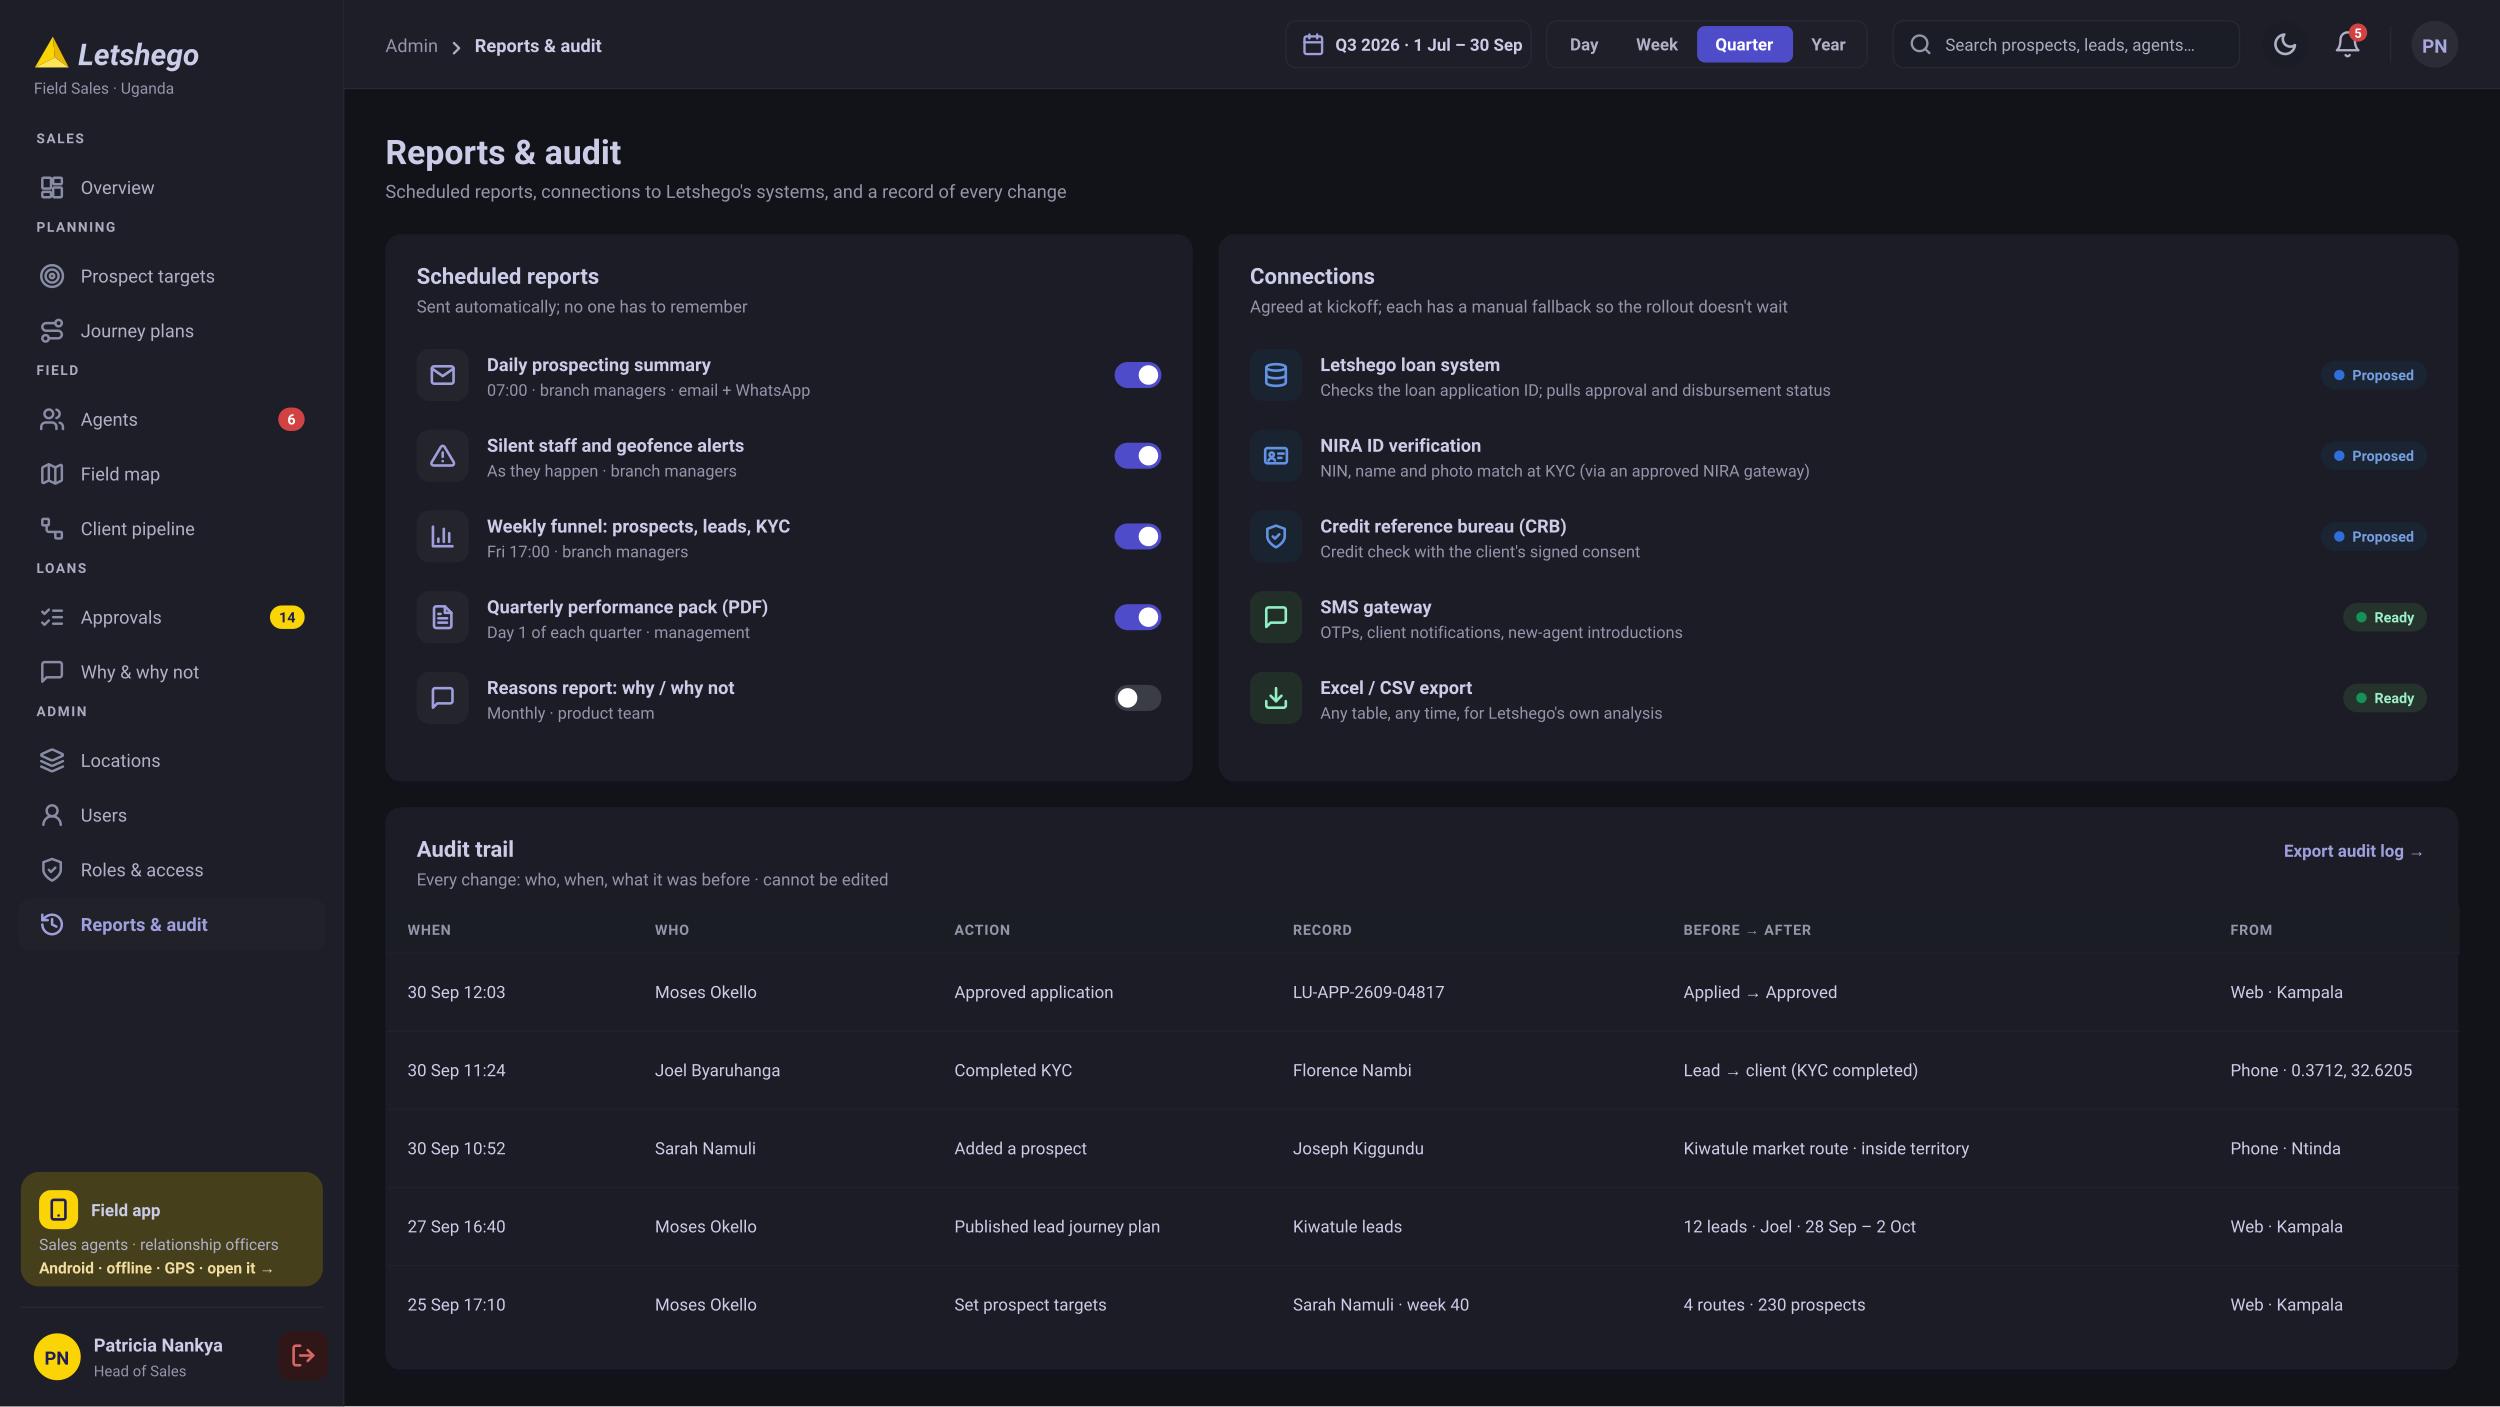
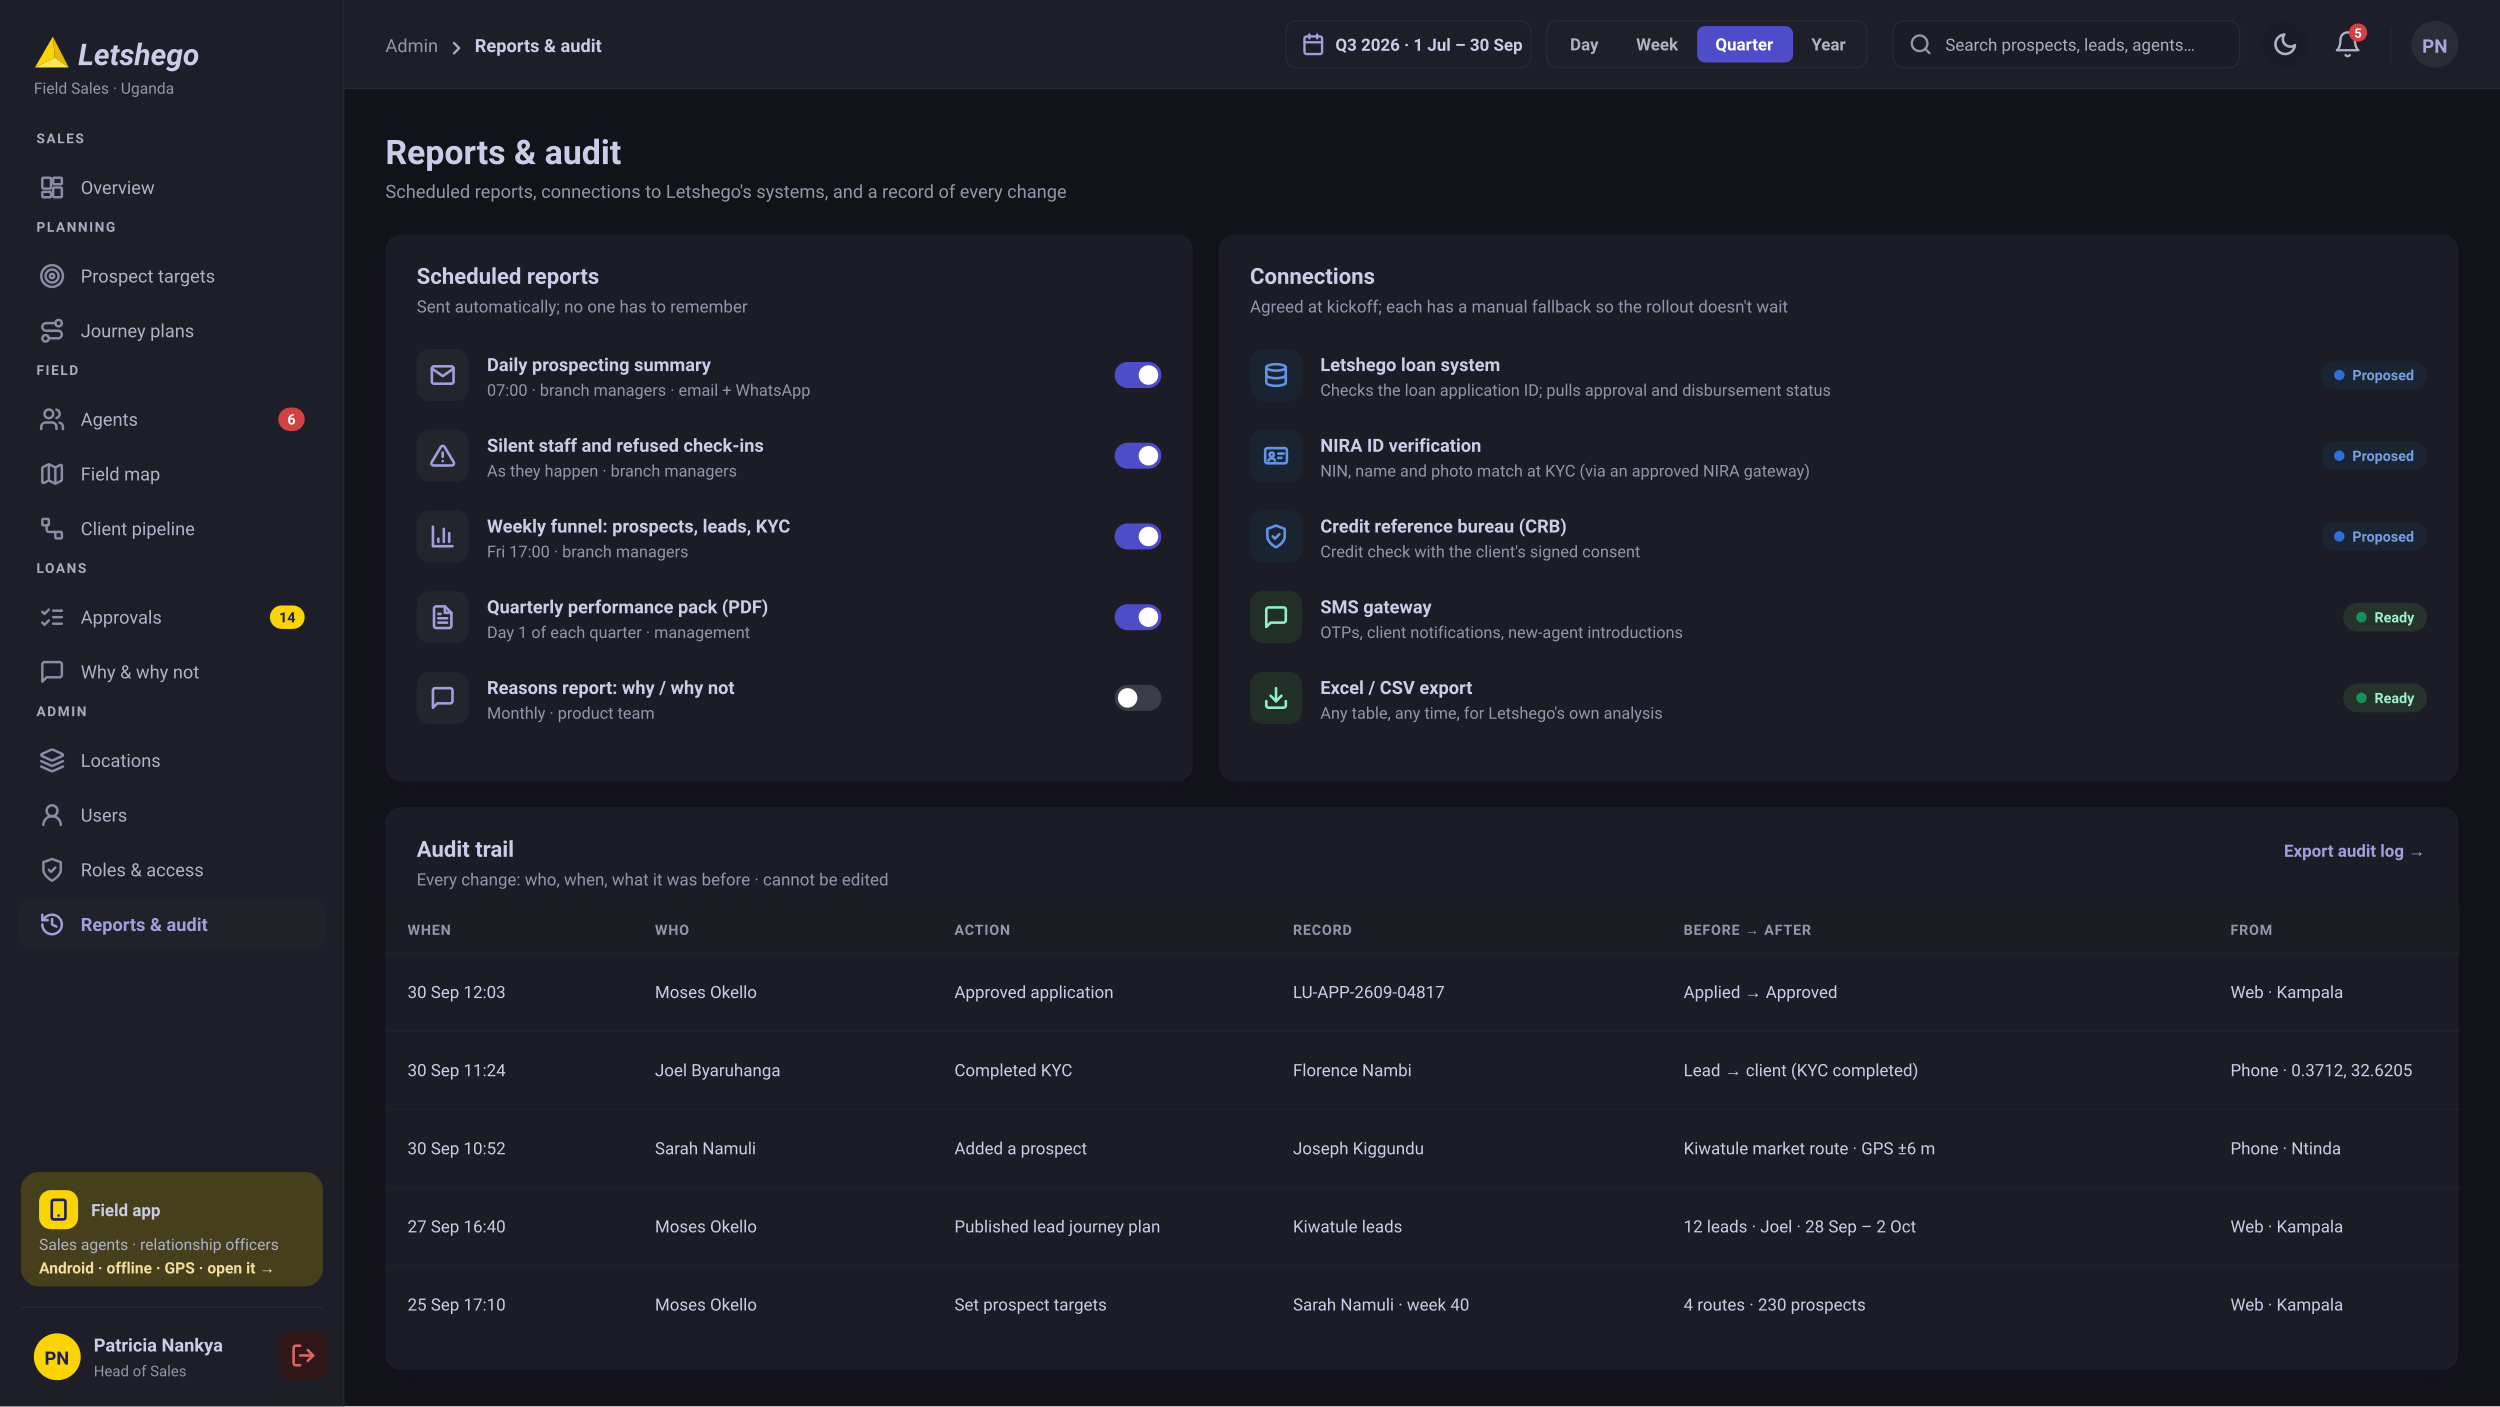
<svg xmlns="http://www.w3.org/2000/svg" width="1920" height="1080" viewBox="0 0 1920 1080">
  <defs>
    <filter id="soft" x="-20%" y="-20%" width="140%" height="170%">
      <feDropShadow dx="0" dy="6" stdDeviation="9" flood-color="#1B1C3A" flood-opacity="0.07" />
    </filter>
  </defs>
  <rect id="page-background" x="0.0" y="0.0" width="1920.0" height="1080.0" fill="#121319" />
  <g id="sidebar">
    <rect id="sidebar-bg" x="0.0" y="0.0" width="264.0" height="1080.0" fill="#1D1E27" />
    <line x1="264.0" y1="0.0" x2="264.0" y2="1080.0" stroke="#282932" stroke-width="1" />
    <g id="letshego-wordmark">
      <g id="letshego-triangle">
        <path d="M40.6 28.1 L26.8 51.8 L42.1 44.2 Z" fill="#FBD405" />
        <path d="M40.6 28.1 L42.1 44.2 L52.8 51.8 Z" fill="#E9B800" />
        <path d="M26.8 51.8 L42.1 44.2 L52.8 51.8 Z" fill="#FFE457" />
      </g>
      <text id="Letshego" x="60.0" y="50.0" font-family="Segoe UI, Roboto, Helvetica Neue, Arial, sans-serif" font-size="23" font-weight="700" fill="#CBCCE7" font-style="italic">Letshego</text>
    </g>
    <text id="product-sub" x="26.0" y="72.0" font-family="Segoe UI, Roboto, Helvetica Neue, Arial, sans-serif" font-size="12" font-weight="400" fill="#9396AA">Field Sales · Uganda</text>
    <text id="nav-group-SALES" x="28.0" y="110.0" font-family="Segoe UI, Roboto, Helvetica Neue, Arial, sans-serif" font-size="10.5" font-weight="600" fill="#AAACC0" letter-spacing="1.2">SALES</text>
    <g id="nav-Overview">
      <g id="icon-grid" transform="translate(30.0 134.0) scale(0.8333)">
        <path d="M4 3h6a1 1 0 0 1 1 1v8a1 1 0 0 1-1 1H4a1 1 0 0 1-1-1V4a1 1 0 0 1 1-1z" fill="none" stroke="#898CA5" stroke-width="2.28" stroke-linecap="round" stroke-linejoin="round" />
        <path d="M14 3h6a1 1 0 0 1 1 1v4a1 1 0 0 1-1 1h-6a1 1 0 0 1-1-1V4a1 1 0 0 1 1-1z" fill="none" stroke="#898CA5" stroke-width="2.28" stroke-linecap="round" stroke-linejoin="round" />
        <path d="M14 12h6a1 1 0 0 1 1 1v7a1 1 0 0 1-1 1h-6a1 1 0 0 1-1-1v-7a1 1 0 0 1 1-1z" fill="none" stroke="#898CA5" stroke-width="2.28" stroke-linecap="round" stroke-linejoin="round" />
        <path d="M4 16h6a1 1 0 0 1 1 1v3a1 1 0 0 1-1 1H4a1 1 0 0 1-1-1v-3a1 1 0 0 1 1-1z" fill="none" stroke="#898CA5" stroke-width="2.28" stroke-linecap="round" stroke-linejoin="round" />
      </g>
      <text id="label" x="62.0" y="149.0" font-family="Segoe UI, Roboto, Helvetica Neue, Arial, sans-serif" font-size="14" font-weight="400" fill="#B0B1C7">Overview</text>
    </g>
    <text id="nav-group-PLANNING" x="28.0" y="178.0" font-family="Segoe UI, Roboto, Helvetica Neue, Arial, sans-serif" font-size="10.5" font-weight="600" fill="#AAACC0" letter-spacing="1.2">PLANNING</text>
    <g id="nav-Prospect-targets">
      <g id="icon-target" transform="translate(30.0 202.0) scale(0.8333)">
        <path d="M12 2a10 10 0 1 0 0 20 10 10 0 1 0 0-20z" fill="none" stroke="#898CA5" stroke-width="2.28" stroke-linecap="round" stroke-linejoin="round" />
        <path d="M12 6a6 6 0 1 0 0 12 6 6 0 1 0 0-12z" fill="none" stroke="#898CA5" stroke-width="2.28" stroke-linecap="round" stroke-linejoin="round" />
        <path d="M12 10a2 2 0 1 0 0 4 2 2 0 1 0 0-4z" fill="none" stroke="#898CA5" stroke-width="2.28" stroke-linecap="round" stroke-linejoin="round" />
      </g>
      <text id="label-2" x="62.0" y="217.0" font-family="Segoe UI, Roboto, Helvetica Neue, Arial, sans-serif" font-size="14" font-weight="400" fill="#B0B1C7">Prospect targets</text>
    </g>
    <g id="nav-Journey-plans">
      <g id="icon-route" transform="translate(30.0 244.0) scale(0.8333)">
        <path d="M6 16a3 3 0 1 0 0 6 3 3 0 1 0 0-6z" fill="none" stroke="#898CA5" stroke-width="2.28" stroke-linecap="round" stroke-linejoin="round" />
        <path d="M9 19h8.5a3.5 3.5 0 0 0 0-7h-11a3.5 3.5 0 0 1 0-7H15" fill="none" stroke="#898CA5" stroke-width="2.28" stroke-linecap="round" stroke-linejoin="round" />
        <path d="M18 2a3 3 0 1 0 0 6 3 3 0 1 0 0-6z" fill="none" stroke="#898CA5" stroke-width="2.28" stroke-linecap="round" stroke-linejoin="round" />
      </g>
      <text id="label-3" x="62.0" y="259.0" font-family="Segoe UI, Roboto, Helvetica Neue, Arial, sans-serif" font-size="14" font-weight="400" fill="#B0B1C7">Journey plans</text>
    </g>
    <text id="nav-group-FIELD" x="28.0" y="288.0" font-family="Segoe UI, Roboto, Helvetica Neue, Arial, sans-serif" font-size="10.5" font-weight="600" fill="#AAACC0" letter-spacing="1.2">FIELD</text>
    <g id="nav-Agents">
      <g id="icon-users" transform="translate(30.0 312.0) scale(0.8333)">
        <path d="M16 21v-2a4 4 0 0 0-4-4H6a4 4 0 0 0-4 4v2" fill="none" stroke="#898CA5" stroke-width="2.28" stroke-linecap="round" stroke-linejoin="round" />
        <path d="M9 3a4 4 0 1 0 0 8 4 4 0 1 0 0-8z" fill="none" stroke="#898CA5" stroke-width="2.28" stroke-linecap="round" stroke-linejoin="round" />
        <path d="M22 21v-2a4 4 0 0 0-3-3.87" fill="none" stroke="#898CA5" stroke-width="2.28" stroke-linecap="round" stroke-linejoin="round" />
        <path d="M16 3.13a4 4 0 0 1 0 7.75" fill="none" stroke="#898CA5" stroke-width="2.28" stroke-linecap="round" stroke-linejoin="round" />
      </g>
      <text id="label-4" x="62.0" y="327.0" font-family="Segoe UI, Roboto, Helvetica Neue, Arial, sans-serif" font-size="14" font-weight="400" fill="#B0B1C7">Agents</text>
      <rect id="badge" x="213.7" y="313.0" width="20.3" height="18.0" rx="9" fill="#D14343" />
      <text id="badge-n" x="220.7" y="326.0" font-family="Segoe UI, Roboto, Helvetica Neue, Arial, sans-serif" font-size="11" font-weight="700" fill="#FFFFFF">6</text>
    </g>
    <g id="nav-Field-map">
      <g id="icon-map" transform="translate(30.0 354.0) scale(0.8333)">
        <path d="M14.1 5.55a2 2 0 0 0 1.8 0l3.65-1.83A1 1 0 0 1 21 4.62v12.76a1 1 0 0 1-.55.9l-4.55 2.27a2 2 0 0 1-1.8 0l-4.2-2.1a2 2 0 0 0-1.8 0l-3.65 1.83A1 1 0 0 1 3 19.38V6.62a1 1 0 0 1 .55-.9l4.55-2.27a2 2 0 0 1 1.8 0z" fill="none" stroke="#898CA5" stroke-width="2.28" stroke-linecap="round" stroke-linejoin="round" />
        <path d="M15 5.76v15" fill="none" stroke="#898CA5" stroke-width="2.28" stroke-linecap="round" stroke-linejoin="round" />
        <path d="M9 3.24v15" fill="none" stroke="#898CA5" stroke-width="2.28" stroke-linecap="round" stroke-linejoin="round" />
      </g>
      <text id="label-5" x="62.0" y="369.0" font-family="Segoe UI, Roboto, Helvetica Neue, Arial, sans-serif" font-size="14" font-weight="400" fill="#B0B1C7">Field map</text>
    </g>
    <g id="nav-Client-pipeline">
      <g id="icon-workflow" transform="translate(30.0 396.0) scale(0.8333)">
        <path d="M4 3h4a1 1 0 0 1 1 1v4a1 1 0 0 1-1 1H4a1 1 0 0 1-1-1V4a1 1 0 0 1 1-1z" fill="none" stroke="#898CA5" stroke-width="2.28" stroke-linecap="round" stroke-linejoin="round" />
        <path d="M16 15h4a1 1 0 0 1 1 1v4a1 1 0 0 1-1 1h-4a1 1 0 0 1-1-1v-4a1 1 0 0 1 1-1z" fill="none" stroke="#898CA5" stroke-width="2.28" stroke-linecap="round" stroke-linejoin="round" />
        <path d="M7 9v4a2 2 0 0 0 2 2h6" fill="none" stroke="#898CA5" stroke-width="2.28" stroke-linecap="round" stroke-linejoin="round" />
      </g>
      <text id="label-6" x="62.0" y="411.0" font-family="Segoe UI, Roboto, Helvetica Neue, Arial, sans-serif" font-size="14" font-weight="400" fill="#B0B1C7">Client pipeline</text>
    </g>
    <text id="nav-group-LOANS" x="28.0" y="440.0" font-family="Segoe UI, Roboto, Helvetica Neue, Arial, sans-serif" font-size="10.5" font-weight="600" fill="#AAACC0" letter-spacing="1.2">LOANS</text>
    <g id="nav-Approvals">
      <g id="icon-listcheck" transform="translate(30.0 464.0) scale(0.8333)">
        <path d="M3 17l2 2 4-4" fill="none" stroke="#898CA5" stroke-width="2.28" stroke-linecap="round" stroke-linejoin="round" />
        <path d="M3 7l2 2 4-4" fill="none" stroke="#898CA5" stroke-width="2.28" stroke-linecap="round" stroke-linejoin="round" />
        <path d="M13 6h8" fill="none" stroke="#898CA5" stroke-width="2.28" stroke-linecap="round" stroke-linejoin="round" />
        <path d="M13 12h8" fill="none" stroke="#898CA5" stroke-width="2.28" stroke-linecap="round" stroke-linejoin="round" />
        <path d="M13 18h8" fill="none" stroke="#898CA5" stroke-width="2.28" stroke-linecap="round" stroke-linejoin="round" />
      </g>
      <text id="label-7" x="62.0" y="479.0" font-family="Segoe UI, Roboto, Helvetica Neue, Arial, sans-serif" font-size="14" font-weight="400" fill="#B0B1C7">Approvals</text>
      <rect id="badge-2" x="207.3" y="465.0" width="26.7" height="18.0" rx="9" fill="#FBD405" />
      <text id="badge-n-2" x="214.3" y="478.0" font-family="Segoe UI, Roboto, Helvetica Neue, Arial, sans-serif" font-size="11" font-weight="700" fill="#1F1E57">14</text>
    </g>
    <g id="nav-Why-why-not">
      <g id="icon-message" transform="translate(30.0 506.0) scale(0.8333)">
        <path d="M21 15a2 2 0 0 1-2 2H7l-4 4V5a2 2 0 0 1 2-2h14a2 2 0 0 1 2 2z" fill="none" stroke="#898CA5" stroke-width="2.28" stroke-linecap="round" stroke-linejoin="round" />
      </g>
      <text id="label-8" x="62.0" y="521.0" font-family="Segoe UI, Roboto, Helvetica Neue, Arial, sans-serif" font-size="14" font-weight="400" fill="#B0B1C7">Why &amp; why not</text>
    </g>
    <text id="nav-group-ADMIN" x="28.0" y="550.0" font-family="Segoe UI, Roboto, Helvetica Neue, Arial, sans-serif" font-size="10.5" font-weight="600" fill="#AAACC0" letter-spacing="1.2">ADMIN</text>
    <g id="nav-Locations">
      <g id="icon-layers" transform="translate(30.0 574.0) scale(0.8333)">
        <path d="M12.83 2.18a2 2 0 0 0-1.66 0L2.6 6.08a1 1 0 0 0 0 1.83l8.58 3.91a2 2 0 0 0 1.66 0l8.58-3.9a1 1 0 0 0 0-1.83z" fill="none" stroke="#898CA5" stroke-width="2.28" stroke-linecap="round" stroke-linejoin="round" />
        <path d="M22 17.65l-9.17 4.16a2 2 0 0 1-1.66 0L2 17.65" fill="none" stroke="#898CA5" stroke-width="2.28" stroke-linecap="round" stroke-linejoin="round" />
        <path d="M22 12.65l-9.17 4.16a2 2 0 0 1-1.66 0L2 12.65" fill="none" stroke="#898CA5" stroke-width="2.28" stroke-linecap="round" stroke-linejoin="round" />
      </g>
      <text id="label-9" x="62.0" y="589.0" font-family="Segoe UI, Roboto, Helvetica Neue, Arial, sans-serif" font-size="14" font-weight="400" fill="#B0B1C7">Locations</text>
    </g>
    <g id="nav-Users">
      <g id="icon-user" transform="translate(30.0 616.0) scale(0.8333)">
        <path d="M12 3a5 5 0 1 0 0 10 5 5 0 1 0 0-10z" fill="none" stroke="#898CA5" stroke-width="2.28" stroke-linecap="round" stroke-linejoin="round" />
        <path d="M20 21a8 8 0 0 0-16 0" fill="none" stroke="#898CA5" stroke-width="2.28" stroke-linecap="round" stroke-linejoin="round" />
      </g>
      <text id="label-10" x="62.0" y="631.0" font-family="Segoe UI, Roboto, Helvetica Neue, Arial, sans-serif" font-size="14" font-weight="400" fill="#B0B1C7">Users</text>
    </g>
    <g id="nav-Roles-access">
      <g id="icon-shield" transform="translate(30.0 658.0) scale(0.8333)">
        <path d="M12 22s8-4 8-10V5l-8-3-8 3v7c0 6 8 10 8 10z" fill="none" stroke="#898CA5" stroke-width="2.28" stroke-linecap="round" stroke-linejoin="round" />
        <path d="M9 12l2 2 4-4" fill="none" stroke="#898CA5" stroke-width="2.28" stroke-linecap="round" stroke-linejoin="round" />
      </g>
      <text id="label-11" x="62.0" y="673.0" font-family="Segoe UI, Roboto, Helvetica Neue, Arial, sans-serif" font-size="14" font-weight="400" fill="#B0B1C7">Roles &amp; access</text>
    </g>
    <g id="nav-Reports-audit">
      <rect id="active-bg" x="14.0" y="690.0" width="236.0" height="40.0" rx="10" fill="#21212A" />
      <g id="icon-history" transform="translate(30.0 700.0) scale(0.8333)">
        <path d="M3 12a9 9 0 1 0 9-9 9.75 9.75 0 0 0-6.74 2.74L3 8" fill="none" stroke="#A09FDD" stroke-width="2.28" stroke-linecap="round" stroke-linejoin="round" />
        <path d="M3 3v5h5" fill="none" stroke="#A09FDD" stroke-width="2.28" stroke-linecap="round" stroke-linejoin="round" />
        <path d="M12 7v5l4 2" fill="none" stroke="#A09FDD" stroke-width="2.28" stroke-linecap="round" stroke-linejoin="round" />
      </g>
      <text id="label-12" x="62.0" y="715.0" font-family="Segoe UI, Roboto, Helvetica Neue, Arial, sans-serif" font-size="14" font-weight="600" fill="#A09FDD">Reports &amp; audit</text>
    </g>
    <g id="field-app-card">
      <rect id="app-card" x="16.0" y="900.0" width="232.0" height="88.0" rx="14" fill="#453F1C" />
      <rect x="30.0" y="914.0" width="30.0" height="30.0" rx="9" fill="#FBD405" />
      <g id="icon-phone" transform="translate(36.0 920.0) scale(0.75)">
        <path d="M7 2h10a2 2 0 0 1 2 2v16a2 2 0 0 1-2 2H7a2 2 0 0 1-2-2V4a2 2 0 0 1 2-2z" fill="none" stroke="#1F1E57" stroke-width="2.67" stroke-linecap="round" stroke-linejoin="round" />
        <path d="M12 18h.01" fill="none" stroke="#1F1E57" stroke-width="2.67" stroke-linecap="round" stroke-linejoin="round" />
      </g>
      <text id="Field-app" x="70.0" y="934.0" font-family="Segoe UI, Roboto, Helvetica Neue, Arial, sans-serif" font-size="13" font-weight="700" fill="#CBCCE7">Field app</text>
      <text id="Sales-agents-relationship" x="30.0" y="960.0" font-family="Segoe UI, Roboto, Helvetica Neue, Arial, sans-serif" font-size="12" font-weight="400" fill="#B0B1C7">Sales agents · relationship officers</text>
      <text id="Android-offline-GPS-op" x="30.0" y="978.0" font-family="Segoe UI, Roboto, Helvetica Neue, Arial, sans-serif" font-size="12" font-weight="600" fill="#F1DD9F">Android · offline · GPS · open it →</text>
    </g>
    <g id="sidebar-user">
      <line x1="16.0" y1="1004.0" x2="248.0" y2="1004.0" stroke="#282932" stroke-width="1" />
      <circle cx="44.0" cy="1042.0" r="18.0" fill="#FBD405" />
      <text id="PN" x="34.2" y="1048.0" font-family="Segoe UI, Roboto, Helvetica Neue, Arial, sans-serif" font-size="14" font-weight="700" fill="#1F1E57">PN</text>
      <text id="Patricia-Nankya" x="72.0" y="1038.0" font-family="Segoe UI, Roboto, Helvetica Neue, Arial, sans-serif" font-size="14" font-weight="600" fill="#CBCCE7">Patricia Nankya</text>
      <text id="Head-of-Sales" x="72.0" y="1057.0" font-family="Segoe UI, Roboto, Helvetica Neue, Arial, sans-serif" font-size="11.5" font-weight="400" fill="#9396AA">Head of Sales</text>
      <rect id="sign-out-button" x="214.0" y="1022.0" width="38.0" height="38.0" rx="10" fill="#301616" />
      <g id="icon-logout" transform="translate(223.0 1031.0) scale(0.8333)">
        <path d="M9 21H5a2 2 0 0 1-2-2V5a2 2 0 0 1 2-2h4" fill="none" stroke="#D96565" stroke-width="2.40" stroke-linecap="round" stroke-linejoin="round" />
        <path d="M16 17l5-5-5-5" fill="none" stroke="#D96565" stroke-width="2.40" stroke-linecap="round" stroke-linejoin="round" />
        <path d="M21 12H9" fill="none" stroke="#D96565" stroke-width="2.40" stroke-linecap="round" stroke-linejoin="round" />
      </g>
    </g>
  </g>
  <g id="top-bar">
    <rect id="top-bar-bg" x="264.0" y="0.0" width="1656.0" height="68.0" fill="#1D1E27" />
    <line x1="264.0" y1="68.0" x2="1920.0" y2="68.0" stroke="#282932" stroke-width="1" />
    <text id="crumb-Admin" x="296.0" y="40.0" font-family="Segoe UI, Roboto, Helvetica Neue, Arial, sans-serif" font-size="14" font-weight="400" fill="#9396AA">Admin</text>
    <g id="icon-chevright" transform="translate(342.6 29.0) scale(0.6667)">
      <path d="M9 18l6-6-6-6" fill="none" stroke="#AAACC0" stroke-width="2.70" stroke-linecap="round" stroke-linejoin="round" />
    </g>
    <text id="crumb-Reports-audit" x="364.6" y="40.0" font-family="Segoe UI, Roboto, Helvetica Neue, Arial, sans-serif" font-size="14" font-weight="600" fill="#CBCCE7">Reports &amp; audit</text>
    <g id="avatar-PN">
      <circle cx="1870.0" cy="34.0" r="18.0" fill="#2C2C37" />
      <text id="PN-2" x="1860.2" y="40.5" font-family="Segoe UI, Roboto, Helvetica Neue, Arial, sans-serif" font-size="14.4" font-weight="600" fill="#A8A7E0">PN</text>
    </g>
    <line x1="1836.0" y1="20.0" x2="1836.0" y2="48.0" stroke="#282932" stroke-width="1" />
    <g id="notifications">
      <g id="icon-bell" transform="translate(1792.0 23.0) scale(0.9167)">
        <path d="M6 8a6 6 0 0 1 12 0c0 7 3 9 3 9H3s3-2 3-9" fill="none" stroke="#B0B1C7" stroke-width="1.96" stroke-linecap="round" stroke-linejoin="round" />
        <path d="M10.3 21a1.94 1.94 0 0 0 3.4 0" fill="none" stroke="#B0B1C7" stroke-width="1.96" stroke-linecap="round" stroke-linejoin="round" />
      </g>
      <circle cx="1811.0" cy="25.0" r="7.0" fill="#D14343" />
      <text id="5" x="1808.1" y="29.0" font-family="Segoe UI, Roboto, Helvetica Neue, Arial, sans-serif" font-size="10" font-weight="700" fill="#FFFFFF">5</text>
    </g>
    <g id="theme-switch">
      <circle cx="1755.0" cy="34.0" r="18.0" fill="#1B1D26" />
      <g id="icon-moon" transform="translate(1745.0 24.0) scale(0.8333)">
        <path d="M21 12.79A9 9 0 1 1 11.21 3 7 7 0 0 0 21 12.79z" fill="none" stroke="#B0B1C7" stroke-width="2.40" stroke-linecap="round" stroke-linejoin="round" />
      </g>
    </g>
    <g id="search">
      <rect x="1454.0" y="16.0" width="266.0" height="36.0" rx="8" fill="#1B1D26" stroke="#282932" stroke-width="1" />
      <g id="icon-search" transform="translate(1466.0 25.0) scale(0.75)">
        <path d="M11 3a8 8 0 1 0 0 16 8 8 0 1 0 0-16z" fill="none" stroke="#9396AA" stroke-width="2.40" stroke-linecap="round" stroke-linejoin="round" />
        <path d="M21 21l-4.3-4.3" fill="none" stroke="#9396AA" stroke-width="2.40" stroke-linecap="round" stroke-linejoin="round" />
      </g>
      <text id="Search-prospects-leads-age" x="1494.0" y="39.0" font-family="Segoe UI, Roboto, Helvetica Neue, Arial, sans-serif" font-size="13" font-weight="400" fill="#AAACC0">Search prospects, leads, agents…</text>
    </g>
    <g id="segmented-control">
      <rect x="1187.8" y="16.0" width="246.2" height="36.0" rx="8" fill="#1E1F28" stroke="#282932" stroke-width="1" />
      <text id="Day" x="1205.8" y="38.7" font-family="Segoe UI, Roboto, Helvetica Neue, Arial, sans-serif" font-size="13" font-weight="600" fill="#B0B1C7">Day</text>
      <text id="Week" x="1256.6" y="38.7" font-family="Segoe UI, Roboto, Helvetica Neue, Arial, sans-serif" font-size="13" font-weight="600" fill="#B0B1C7">Week</text>
      <rect x="1303.4" y="20.0" width="73.7" height="28.0" rx="6" fill="#4F4CC9" />
      <text id="Quarter" x="1317.4" y="38.7" font-family="Segoe UI, Roboto, Helvetica Neue, Arial, sans-serif" font-size="13" font-weight="600" fill="#FFFFFF">Quarter</text>
      <text id="Year" x="1391.1" y="38.7" font-family="Segoe UI, Roboto, Helvetica Neue, Arial, sans-serif" font-size="13" font-weight="600" fill="#B0B1C7">Year</text>
    </g>
    <g id="date-range">
      <rect x="987.6" y="16.0" width="188.2" height="36.0" rx="8" fill="#1D1E27" stroke="#282932" stroke-width="1" />
      <g id="icon-calendar" transform="translate(999.6 25.0) scale(0.75)">
        <path d="M5 4h14a2 2 0 0 1 2 2v14a2 2 0 0 1-2 2H5a2 2 0 0 1-2-2V6a2 2 0 0 1 2-2z" fill="none" stroke="#A09FDD" stroke-width="2.40" stroke-linecap="round" stroke-linejoin="round" />
        <path d="M16 2v4" fill="none" stroke="#A09FDD" stroke-width="2.40" stroke-linecap="round" stroke-linejoin="round" />
        <path d="M8 2v4" fill="none" stroke="#A09FDD" stroke-width="2.40" stroke-linecap="round" stroke-linejoin="round" />
        <path d="M3 10h18" fill="none" stroke="#A09FDD" stroke-width="2.40" stroke-linecap="round" stroke-linejoin="round" />
      </g>
      <text id="Q3-2026-1-Jul-30-Sep" x="1025.6" y="39.0" font-family="Segoe UI, Roboto, Helvetica Neue, Arial, sans-serif" font-size="13" font-weight="600" fill="#CBCCE7">Q3 2026 · 1 Jul – 30 Sep</text>
    </g>
  </g>
  <text id="page-title" x="296.0" y="126.0" font-family="Segoe UI, Roboto, Helvetica Neue, Arial, sans-serif" font-size="26" font-weight="700" fill="#CBCCE7">Reports &amp; audit</text>
  <text id="page-subtitle" x="296.0" y="152.0" font-family="Segoe UI, Roboto, Helvetica Neue, Arial, sans-serif" font-size="14" font-weight="400" fill="#9396AA">Scheduled reports, connections to Letshego's systems, and a record of every change</text>
  <rect id="Scheduled-reports-bg" x="296.0" y="180.0" width="620.0" height="420.0" rx="12" fill="#1D1E27" filter="url(#soft)" />
  <text id="title" x="320.0" y="218.0" font-family="Segoe UI, Roboto, Helvetica Neue, Arial, sans-serif" font-size="17" font-weight="600" fill="#CBCCE7">Scheduled reports</text>
  <text id="subtitle" x="320.0" y="240.0" font-family="Segoe UI, Roboto, Helvetica Neue, Arial, sans-serif" font-size="13" font-weight="400" fill="#9396AA">Sent automatically; no one has to remember</text>
  <rect x="320.0" y="268.0" width="40.0" height="40.0" rx="10" fill="#24242D" />
  <g id="icon-mail" transform="translate(330.0 278.0) scale(0.8333)">
    <path d="M4 4h16a2 2 0 0 1 2 2v12a2 2 0 0 1-2 2H4a2 2 0 0 1-2-2V6a2 2 0 0 1 2-2z" fill="none" stroke="#A09FDD" stroke-width="2.40" stroke-linecap="round" stroke-linejoin="round" />
    <path d="M22 6l-10 7L2 6" fill="none" stroke="#A09FDD" stroke-width="2.40" stroke-linecap="round" stroke-linejoin="round" />
  </g>
  <text id="Daily-prospecting-summary" x="374.0" y="285.0" font-family="Segoe UI, Roboto, Helvetica Neue, Arial, sans-serif" font-size="14" font-weight="600" fill="#CBCCE7">Daily prospecting summary</text>
  <text id="07-00-branch-managers-em" x="374.0" y="304.0" font-family="Segoe UI, Roboto, Helvetica Neue, Arial, sans-serif" font-size="12.5" font-weight="400" fill="#9396AA">07:00 · branch managers · email + WhatsApp</text>
  <g id="toggle">
    <rect x="856.0" y="278.0" width="36.0" height="20.0" rx="10" fill="#4F4CC9" />
    <circle cx="882.0" cy="288.0" r="7.5" fill="#FFFFFF" />
  </g>
  <rect x="320.0" y="330.0" width="40.0" height="40.0" rx="10" fill="#24242D" />
  <g id="icon-alert" transform="translate(330.0 340.0) scale(0.8333)">
    <path d="M10.29 3.86L1.82 18a2 2 0 0 0 1.71 3h16.94a2 2 0 0 0 1.71-3L13.71 3.86a2 2 0 0 0-3.42 0z" fill="none" stroke="#A09FDD" stroke-width="2.40" stroke-linecap="round" stroke-linejoin="round" />
    <path d="M12 9v4" fill="none" stroke="#A09FDD" stroke-width="2.40" stroke-linecap="round" stroke-linejoin="round" />
    <path d="M12 17h.01" fill="none" stroke="#A09FDD" stroke-width="2.40" stroke-linecap="round" stroke-linejoin="round" />
  </g>
-   <text id="Silent-staff-and-geofence-al" x="374.0" y="347.0" font-family="Segoe UI, Roboto, Helvetica Neue, Arial, sans-serif" font-size="14" font-weight="600" fill="#CBCCE7">Silent staff and geofence alerts</text>
+   <text id="Silent-staff-and-refused-che" x="374.0" y="347.0" font-family="Segoe UI, Roboto, Helvetica Neue, Arial, sans-serif" font-size="14" font-weight="600" fill="#CBCCE7">Silent staff and refused check-ins</text>
  <text id="As-they-happen-branch-mana" x="374.0" y="366.0" font-family="Segoe UI, Roboto, Helvetica Neue, Arial, sans-serif" font-size="12.5" font-weight="400" fill="#9396AA">As they happen · branch managers</text>
  <g id="toggle-2">
    <rect x="856.0" y="340.0" width="36.0" height="20.0" rx="10" fill="#4F4CC9" />
    <circle cx="882.0" cy="350.0" r="7.5" fill="#FFFFFF" />
  </g>
  <rect x="320.0" y="392.0" width="40.0" height="40.0" rx="10" fill="#24242D" />
  <g id="icon-bars" transform="translate(330.0 402.0) scale(0.8333)">
    <path d="M3 3v18h18" fill="none" stroke="#A09FDD" stroke-width="2.40" stroke-linecap="round" stroke-linejoin="round" />
    <path d="M18 17V9" fill="none" stroke="#A09FDD" stroke-width="2.40" stroke-linecap="round" stroke-linejoin="round" />
    <path d="M13 17V5" fill="none" stroke="#A09FDD" stroke-width="2.40" stroke-linecap="round" stroke-linejoin="round" />
    <path d="M8 17v-3" fill="none" stroke="#A09FDD" stroke-width="2.40" stroke-linecap="round" stroke-linejoin="round" />
  </g>
  <text id="Weekly-funnel-prospects-le" x="374.0" y="409.0" font-family="Segoe UI, Roboto, Helvetica Neue, Arial, sans-serif" font-size="14" font-weight="600" fill="#CBCCE7">Weekly funnel: prospects, leads, KYC</text>
  <text id="Fri-17-00-branch-managers" x="374.0" y="428.0" font-family="Segoe UI, Roboto, Helvetica Neue, Arial, sans-serif" font-size="12.5" font-weight="400" fill="#9396AA">Fri 17:00 · branch managers</text>
  <g id="toggle-3">
    <rect x="856.0" y="402.0" width="36.0" height="20.0" rx="10" fill="#4F4CC9" />
    <circle cx="882.0" cy="412.0" r="7.5" fill="#FFFFFF" />
  </g>
  <rect x="320.0" y="454.0" width="40.0" height="40.0" rx="10" fill="#24242D" />
  <g id="icon-file" transform="translate(330.0 464.0) scale(0.8333)">
    <path d="M14 2H6a2 2 0 0 0-2 2v16a2 2 0 0 0 2 2h12a2 2 0 0 0 2-2V8z" fill="none" stroke="#A09FDD" stroke-width="2.40" stroke-linecap="round" stroke-linejoin="round" />
    <path d="M14 2v6h6" fill="none" stroke="#A09FDD" stroke-width="2.40" stroke-linecap="round" stroke-linejoin="round" />
    <path d="M16 13H8" fill="none" stroke="#A09FDD" stroke-width="2.40" stroke-linecap="round" stroke-linejoin="round" />
    <path d="M16 17H8" fill="none" stroke="#A09FDD" stroke-width="2.40" stroke-linecap="round" stroke-linejoin="round" />
    <path d="M10 9H8" fill="none" stroke="#A09FDD" stroke-width="2.40" stroke-linecap="round" stroke-linejoin="round" />
  </g>
  <text id="Quarterly-performance-pack" x="374.0" y="471.0" font-family="Segoe UI, Roboto, Helvetica Neue, Arial, sans-serif" font-size="14" font-weight="600" fill="#CBCCE7">Quarterly performance pack (PDF)</text>
  <text id="Day-1-of-each-quarter-mana" x="374.0" y="490.0" font-family="Segoe UI, Roboto, Helvetica Neue, Arial, sans-serif" font-size="12.5" font-weight="400" fill="#9396AA">Day 1 of each quarter · management</text>
  <g id="toggle-4">
    <rect x="856.0" y="464.0" width="36.0" height="20.0" rx="10" fill="#4F4CC9" />
    <circle cx="882.0" cy="474.0" r="7.5" fill="#FFFFFF" />
  </g>
  <rect x="320.0" y="516.0" width="40.0" height="40.0" rx="10" fill="#24242D" />
  <g id="icon-message-2" transform="translate(330.0 526.0) scale(0.8333)">
    <path d="M21 15a2 2 0 0 1-2 2H7l-4 4V5a2 2 0 0 1 2-2h14a2 2 0 0 1 2 2z" fill="none" stroke="#A09FDD" stroke-width="2.40" stroke-linecap="round" stroke-linejoin="round" />
  </g>
  <text id="Reasons-report-why-why-no" x="374.0" y="533.0" font-family="Segoe UI, Roboto, Helvetica Neue, Arial, sans-serif" font-size="14" font-weight="600" fill="#CBCCE7">Reasons report: why / why not</text>
  <text id="Monthly-product-team" x="374.0" y="552.0" font-family="Segoe UI, Roboto, Helvetica Neue, Arial, sans-serif" font-size="12.5" font-weight="400" fill="#9396AA">Monthly · product team</text>
  <g id="toggle-5">
    <rect x="856.0" y="526.0" width="36.0" height="20.0" rx="10" fill="#3A3C46" />
    <circle cx="866.0" cy="536.0" r="7.5" fill="#FFFFFF" />
  </g>
  <rect id="Connections-bg" x="936.0" y="180.0" width="952.0" height="420.0" rx="12" fill="#1D1E27" filter="url(#soft)" />
  <text id="title-2" x="960.0" y="218.0" font-family="Segoe UI, Roboto, Helvetica Neue, Arial, sans-serif" font-size="17" font-weight="600" fill="#CBCCE7">Connections</text>
  <text id="subtitle-2" x="960.0" y="240.0" font-family="Segoe UI, Roboto, Helvetica Neue, Arial, sans-serif" font-size="13" font-weight="400" fill="#9396AA">Agreed at kickoff; each has a manual fallback so the rollout doesn't wait</text>
  <rect x="960.0" y="268.0" width="40.0" height="40.0" rx="10" fill="#1A2330" />
  <g id="icon-database" transform="translate(970.0 278.0) scale(0.8333)">
    <path d="M12 2c5 0 9 1.34 9 3s-4 3-9 3-9-1.34-9-3 4-3 9-3z" fill="none" stroke="#6192E4" stroke-width="2.40" stroke-linecap="round" stroke-linejoin="round" />
    <path d="M3 5v14c0 1.66 4 3 9 3s9-1.34 9-3V5" fill="none" stroke="#6192E4" stroke-width="2.40" stroke-linecap="round" stroke-linejoin="round" />
    <path d="M3 12c0 1.66 4 3 9 3s9-1.34 9-3" fill="none" stroke="#6192E4" stroke-width="2.40" stroke-linecap="round" stroke-linejoin="round" />
  </g>
  <text id="Letshego-loan-system" x="1014.0" y="285.0" font-family="Segoe UI, Roboto, Helvetica Neue, Arial, sans-serif" font-size="14" font-weight="600" fill="#CBCCE7">Letshego loan system</text>
  <text id="Checks-the-loan-application" x="1014.0" y="304.0" font-family="Segoe UI, Roboto, Helvetica Neue, Arial, sans-serif" font-size="12.5" font-weight="400" fill="#9396AA">Checks the loan application ID; pulls approval and disbursement status</text>
  <g id="chip-Proposed">
    <rect x="1782.6" y="277.0" width="81.4" height="22.0" rx="11.0" fill="#1A2433" />
    <circle cx="1796.6" cy="288.0" r="4.0" fill="#2F6FDB" />
    <text id="Proposed" x="1806.6" y="292.0" font-family="Segoe UI, Roboto, Helvetica Neue, Arial, sans-serif" font-size="11" font-weight="600" fill="#769FE2">Proposed</text>
  </g>
  <rect x="960.0" y="330.0" width="40.0" height="40.0" rx="10" fill="#1A2330" />
  <g id="icon-idcard" transform="translate(970.0 340.0) scale(0.8333)">
    <path d="M4 5h16a2 2 0 0 1 2 2v10a2 2 0 0 1-2 2H4a2 2 0 0 1-2-2V7a2 2 0 0 1 2-2z" fill="none" stroke="#6192E4" stroke-width="2.40" stroke-linecap="round" stroke-linejoin="round" />
    <path d="M8 9a2 2 0 1 0 0 4 2 2 0 1 0 0-4z" fill="none" stroke="#6192E4" stroke-width="2.40" stroke-linecap="round" stroke-linejoin="round" />
    <path d="M5 16.5c.6-1.5 1.7-2.2 3-2.2s2.4.7 3 2.2" fill="none" stroke="#6192E4" stroke-width="2.40" stroke-linecap="round" stroke-linejoin="round" />
    <path d="M14 10h5" fill="none" stroke="#6192E4" stroke-width="2.40" stroke-linecap="round" stroke-linejoin="round" />
    <path d="M14 14h3" fill="none" stroke="#6192E4" stroke-width="2.40" stroke-linecap="round" stroke-linejoin="round" />
  </g>
  <text id="NIRA-ID-verification" x="1014.0" y="347.0" font-family="Segoe UI, Roboto, Helvetica Neue, Arial, sans-serif" font-size="14" font-weight="600" fill="#CBCCE7">NIRA ID verification</text>
  <text id="NIN-name-and-photo-match-at" x="1014.0" y="366.0" font-family="Segoe UI, Roboto, Helvetica Neue, Arial, sans-serif" font-size="12.5" font-weight="400" fill="#9396AA">NIN, name and photo match at KYC (via an approved NIRA gateway)</text>
  <g id="chip-Proposed-2">
    <rect x="1782.6" y="339.0" width="81.4" height="22.0" rx="11.0" fill="#1A2433" />
    <circle cx="1796.6" cy="350.0" r="4.0" fill="#2F6FDB" />
    <text id="Proposed-2" x="1806.6" y="354.0" font-family="Segoe UI, Roboto, Helvetica Neue, Arial, sans-serif" font-size="11" font-weight="600" fill="#769FE2">Proposed</text>
  </g>
  <rect x="960.0" y="392.0" width="40.0" height="40.0" rx="10" fill="#1A2330" />
  <g id="icon-shield-2" transform="translate(970.0 402.0) scale(0.8333)">
    <path d="M12 22s8-4 8-10V5l-8-3-8 3v7c0 6 8 10 8 10z" fill="none" stroke="#6192E4" stroke-width="2.40" stroke-linecap="round" stroke-linejoin="round" />
    <path d="M9 12l2 2 4-4" fill="none" stroke="#6192E4" stroke-width="2.40" stroke-linecap="round" stroke-linejoin="round" />
  </g>
  <text id="Credit-reference-bureau-CRB" x="1014.0" y="409.0" font-family="Segoe UI, Roboto, Helvetica Neue, Arial, sans-serif" font-size="14" font-weight="600" fill="#CBCCE7">Credit reference bureau (CRB)</text>
  <text id="Credit-check-with-the-client" x="1014.0" y="428.0" font-family="Segoe UI, Roboto, Helvetica Neue, Arial, sans-serif" font-size="12.5" font-weight="400" fill="#9396AA">Credit check with the client's signed consent</text>
  <g id="chip-Proposed-3">
    <rect x="1782.6" y="401.0" width="81.4" height="22.0" rx="11.0" fill="#1A2433" />
    <circle cx="1796.6" cy="412.0" r="4.0" fill="#2F6FDB" />
    <text id="Proposed-3" x="1806.6" y="416.0" font-family="Segoe UI, Roboto, Helvetica Neue, Arial, sans-serif" font-size="11" font-weight="600" fill="#769FE2">Proposed</text>
  </g>
  <rect x="960.0" y="454.0" width="40.0" height="40.0" rx="10" fill="#222F29" />
  <g id="icon-message-3" transform="translate(970.0 464.0) scale(0.8333)">
    <path d="M21 15a2 2 0 0 1-2 2H7l-4 4V5a2 2 0 0 1 2-2h14a2 2 0 0 1 2 2z" fill="none" stroke="#91EFC5" stroke-width="2.40" stroke-linecap="round" stroke-linejoin="round" />
  </g>
  <text id="SMS-gateway" x="1014.0" y="471.0" font-family="Segoe UI, Roboto, Helvetica Neue, Arial, sans-serif" font-size="14" font-weight="600" fill="#CBCCE7">SMS gateway</text>
  <text id="OTPs-client-notifications" x="1014.0" y="490.0" font-family="Segoe UI, Roboto, Helvetica Neue, Arial, sans-serif" font-size="12.5" font-weight="400" fill="#9396AA">OTPs, client notifications, new-agent introductions</text>
  <g id="chip-Ready">
    <rect x="1799.6" y="463.0" width="64.4" height="22.0" rx="11.0" fill="#25332C" />
    <circle cx="1813.6" cy="474.0" r="4.0" fill="#15925A" />
    <text id="Ready" x="1823.6" y="478.0" font-family="Segoe UI, Roboto, Helvetica Neue, Arial, sans-serif" font-size="11" font-weight="600" fill="#9CF1CB">Ready</text>
  </g>
  <rect x="960.0" y="516.0" width="40.0" height="40.0" rx="10" fill="#222F29" />
  <g id="icon-download" transform="translate(970.0 526.0) scale(0.8333)">
    <path d="M21 15v4a2 2 0 0 1-2 2H5a2 2 0 0 1-2-2v-4" fill="none" stroke="#91EFC5" stroke-width="2.40" stroke-linecap="round" stroke-linejoin="round" />
    <path d="M7 10l5 5 5-5" fill="none" stroke="#91EFC5" stroke-width="2.40" stroke-linecap="round" stroke-linejoin="round" />
    <path d="M12 15V3" fill="none" stroke="#91EFC5" stroke-width="2.40" stroke-linecap="round" stroke-linejoin="round" />
  </g>
  <text id="Excel-CSV-export" x="1014.0" y="533.0" font-family="Segoe UI, Roboto, Helvetica Neue, Arial, sans-serif" font-size="14" font-weight="600" fill="#CBCCE7">Excel / CSV export</text>
  <text id="Any-table-any-time-for-Let" x="1014.0" y="552.0" font-family="Segoe UI, Roboto, Helvetica Neue, Arial, sans-serif" font-size="12.5" font-weight="400" fill="#9396AA">Any table, any time, for Letshego's own analysis</text>
  <g id="chip-Ready-2">
    <rect x="1799.6" y="525.0" width="64.4" height="22.0" rx="11.0" fill="#25332C" />
    <circle cx="1813.6" cy="536.0" r="4.0" fill="#15925A" />
    <text id="Ready-2" x="1823.6" y="540.0" font-family="Segoe UI, Roboto, Helvetica Neue, Arial, sans-serif" font-size="11" font-weight="600" fill="#9CF1CB">Ready</text>
  </g>
  <rect id="Audit-trail-bg" x="296.0" y="620.0" width="1592.0" height="432.0" rx="12" fill="#1D1E27" filter="url(#soft)" />
  <text id="title-3" x="320.0" y="658.0" font-family="Segoe UI, Roboto, Helvetica Neue, Arial, sans-serif" font-size="17" font-weight="600" fill="#CBCCE7">Audit trail</text>
  <text id="subtitle-3" x="320.0" y="680.0" font-family="Segoe UI, Roboto, Helvetica Neue, Arial, sans-serif" font-size="13" font-weight="400" fill="#9396AA">Every change: who, when, what it was before · cannot be edited</text>
  <text id="card-action" x="1754.1" y="658.0" font-family="Segoe UI, Roboto, Helvetica Neue, Arial, sans-serif" font-size="13" font-weight="600" fill="#A09FDD">Export audit log →</text>
  <g id="table">
    <rect id="header-bg" x="297.0" y="696.0" width="1592.0" height="36.0" fill="#1A1D24" />
    <text id="WHEN" x="313.0" y="718.0" font-family="Segoe UI, Roboto, Helvetica Neue, Arial, sans-serif" font-size="11" font-weight="600" fill="#9396AA" letter-spacing="0.6">WHEN</text>
    <text id="WHO" x="503.0" y="718.0" font-family="Segoe UI, Roboto, Helvetica Neue, Arial, sans-serif" font-size="11" font-weight="600" fill="#9396AA" letter-spacing="0.6">WHO</text>
    <text id="ACTION" x="733.0" y="718.0" font-family="Segoe UI, Roboto, Helvetica Neue, Arial, sans-serif" font-size="11" font-weight="600" fill="#9396AA" letter-spacing="0.6">ACTION</text>
    <text id="RECORD" x="993.0" y="718.0" font-family="Segoe UI, Roboto, Helvetica Neue, Arial, sans-serif" font-size="11" font-weight="600" fill="#9396AA" letter-spacing="0.6">RECORD</text>
    <text id="BEFORE-AFTER" x="1293.0" y="718.0" font-family="Segoe UI, Roboto, Helvetica Neue, Arial, sans-serif" font-size="11" font-weight="600" fill="#9396AA" letter-spacing="0.6">BEFORE → AFTER</text>
    <text id="FROM" x="1713.0" y="718.0" font-family="Segoe UI, Roboto, Helvetica Neue, Arial, sans-serif" font-size="11" font-weight="600" fill="#9396AA" letter-spacing="0.6">FROM</text>
    <g id="row-1">
      <line x1="297.0" y1="732.0" x2="1889.0" y2="732.0" stroke="#202129" stroke-width="1" />
      <text id="30-Sep-12-03" x="313.0" y="766.5" font-family="Segoe UI, Roboto, Helvetica Neue, Arial, sans-serif" font-size="13" font-weight="400" fill="#CBCCE7">30 Sep 12:03</text>
      <text id="Moses-Okello" x="503.0" y="766.5" font-family="Segoe UI, Roboto, Helvetica Neue, Arial, sans-serif" font-size="13" font-weight="400" fill="#CBCCE7">Moses Okello</text>
      <text id="Approved-application" x="733.0" y="766.5" font-family="Segoe UI, Roboto, Helvetica Neue, Arial, sans-serif" font-size="13" font-weight="400" fill="#CBCCE7">Approved application</text>
      <text id="LU-APP-2609-04817" x="993.0" y="766.5" font-family="Segoe UI, Roboto, Helvetica Neue, Arial, sans-serif" font-size="13" font-weight="400" fill="#CBCCE7">LU-APP-2609-04817</text>
      <text id="Applied-Approved" x="1293.0" y="766.5" font-family="Segoe UI, Roboto, Helvetica Neue, Arial, sans-serif" font-size="13" font-weight="400" fill="#CBCCE7">Applied → Approved</text>
      <text id="Web-Kampala" x="1713.0" y="766.5" font-family="Segoe UI, Roboto, Helvetica Neue, Arial, sans-serif" font-size="13" font-weight="400" fill="#CBCCE7">Web · Kampala</text>
    </g>
    <g id="row-2">
      <line x1="297.0" y1="792.0" x2="1889.0" y2="792.0" stroke="#202129" stroke-width="1" />
      <text id="30-Sep-11-24" x="313.0" y="826.5" font-family="Segoe UI, Roboto, Helvetica Neue, Arial, sans-serif" font-size="13" font-weight="400" fill="#CBCCE7">30 Sep 11:24</text>
      <text id="Joel-Byaruhanga" x="503.0" y="826.5" font-family="Segoe UI, Roboto, Helvetica Neue, Arial, sans-serif" font-size="13" font-weight="400" fill="#CBCCE7">Joel Byaruhanga</text>
      <text id="Completed-KYC" x="733.0" y="826.5" font-family="Segoe UI, Roboto, Helvetica Neue, Arial, sans-serif" font-size="13" font-weight="400" fill="#CBCCE7">Completed KYC</text>
      <text id="Florence-Nambi" x="993.0" y="826.5" font-family="Segoe UI, Roboto, Helvetica Neue, Arial, sans-serif" font-size="13" font-weight="400" fill="#CBCCE7">Florence Nambi</text>
      <text id="Lead-client-KYC-completed" x="1293.0" y="826.5" font-family="Segoe UI, Roboto, Helvetica Neue, Arial, sans-serif" font-size="13" font-weight="400" fill="#CBCCE7">Lead → client (KYC completed)</text>
      <text id="Phone-0-3712-32-6205" x="1713.0" y="826.5" font-family="Segoe UI, Roboto, Helvetica Neue, Arial, sans-serif" font-size="13" font-weight="400" fill="#CBCCE7">Phone · 0.3712, 32.6205</text>
    </g>
    <g id="row-3">
      <line x1="297.0" y1="852.0" x2="1889.0" y2="852.0" stroke="#202129" stroke-width="1" />
      <text id="30-Sep-10-52" x="313.0" y="886.5" font-family="Segoe UI, Roboto, Helvetica Neue, Arial, sans-serif" font-size="13" font-weight="400" fill="#CBCCE7">30 Sep 10:52</text>
      <text id="Sarah-Namuli" x="503.0" y="886.5" font-family="Segoe UI, Roboto, Helvetica Neue, Arial, sans-serif" font-size="13" font-weight="400" fill="#CBCCE7">Sarah Namuli</text>
      <text id="Added-a-prospect" x="733.0" y="886.5" font-family="Segoe UI, Roboto, Helvetica Neue, Arial, sans-serif" font-size="13" font-weight="400" fill="#CBCCE7">Added a prospect</text>
      <text id="Joseph-Kiggundu" x="993.0" y="886.5" font-family="Segoe UI, Roboto, Helvetica Neue, Arial, sans-serif" font-size="13" font-weight="400" fill="#CBCCE7">Joseph Kiggundu</text>
-       <text id="Kiwatule-market-route-insi" x="1293.0" y="886.5" font-family="Segoe UI, Roboto, Helvetica Neue, Arial, sans-serif" font-size="13" font-weight="400" fill="#CBCCE7">Kiwatule market route · inside territory</text>
+       <text id="Kiwatule-market-route-GPS" x="1293.0" y="886.5" font-family="Segoe UI, Roboto, Helvetica Neue, Arial, sans-serif" font-size="13" font-weight="400" fill="#CBCCE7">Kiwatule market route · GPS ±6 m</text>
      <text id="Phone-Ntinda" x="1713.0" y="886.5" font-family="Segoe UI, Roboto, Helvetica Neue, Arial, sans-serif" font-size="13" font-weight="400" fill="#CBCCE7">Phone · Ntinda</text>
    </g>
    <g id="row-4">
      <line x1="297.0" y1="912.0" x2="1889.0" y2="912.0" stroke="#202129" stroke-width="1" />
      <text id="27-Sep-16-40" x="313.0" y="946.5" font-family="Segoe UI, Roboto, Helvetica Neue, Arial, sans-serif" font-size="13" font-weight="400" fill="#CBCCE7">27 Sep 16:40</text>
      <text id="Moses-Okello-2" x="503.0" y="946.5" font-family="Segoe UI, Roboto, Helvetica Neue, Arial, sans-serif" font-size="13" font-weight="400" fill="#CBCCE7">Moses Okello</text>
      <text id="Published-lead-journey-plan" x="733.0" y="946.5" font-family="Segoe UI, Roboto, Helvetica Neue, Arial, sans-serif" font-size="13" font-weight="400" fill="#CBCCE7">Published lead journey plan</text>
      <text id="Kiwatule-leads" x="993.0" y="946.5" font-family="Segoe UI, Roboto, Helvetica Neue, Arial, sans-serif" font-size="13" font-weight="400" fill="#CBCCE7">Kiwatule leads</text>
      <text id="12-leads-Joel-28-Sep-2" x="1293.0" y="946.5" font-family="Segoe UI, Roboto, Helvetica Neue, Arial, sans-serif" font-size="13" font-weight="400" fill="#CBCCE7">12 leads · Joel · 28 Sep – 2 Oct</text>
      <text id="Web-Kampala-2" x="1713.0" y="946.5" font-family="Segoe UI, Roboto, Helvetica Neue, Arial, sans-serif" font-size="13" font-weight="400" fill="#CBCCE7">Web · Kampala</text>
    </g>
    <g id="row-5">
      <line x1="297.0" y1="972.0" x2="1889.0" y2="972.0" stroke="#202129" stroke-width="1" />
      <text id="25-Sep-17-10" x="313.0" y="1006.5" font-family="Segoe UI, Roboto, Helvetica Neue, Arial, sans-serif" font-size="13" font-weight="400" fill="#CBCCE7">25 Sep 17:10</text>
      <text id="Moses-Okello-3" x="503.0" y="1006.5" font-family="Segoe UI, Roboto, Helvetica Neue, Arial, sans-serif" font-size="13" font-weight="400" fill="#CBCCE7">Moses Okello</text>
      <text id="Set-prospect-targets" x="733.0" y="1006.5" font-family="Segoe UI, Roboto, Helvetica Neue, Arial, sans-serif" font-size="13" font-weight="400" fill="#CBCCE7">Set prospect targets</text>
      <text id="Sarah-Namuli-week-40" x="993.0" y="1006.5" font-family="Segoe UI, Roboto, Helvetica Neue, Arial, sans-serif" font-size="13" font-weight="400" fill="#CBCCE7">Sarah Namuli · week 40</text>
      <text id="4-routes-230-prospects" x="1293.0" y="1006.5" font-family="Segoe UI, Roboto, Helvetica Neue, Arial, sans-serif" font-size="13" font-weight="400" fill="#CBCCE7">4 routes · 230 prospects</text>
      <text id="Web-Kampala-3" x="1713.0" y="1006.5" font-family="Segoe UI, Roboto, Helvetica Neue, Arial, sans-serif" font-size="13" font-weight="400" fill="#CBCCE7">Web · Kampala</text>
    </g>
  </g>
</svg>
